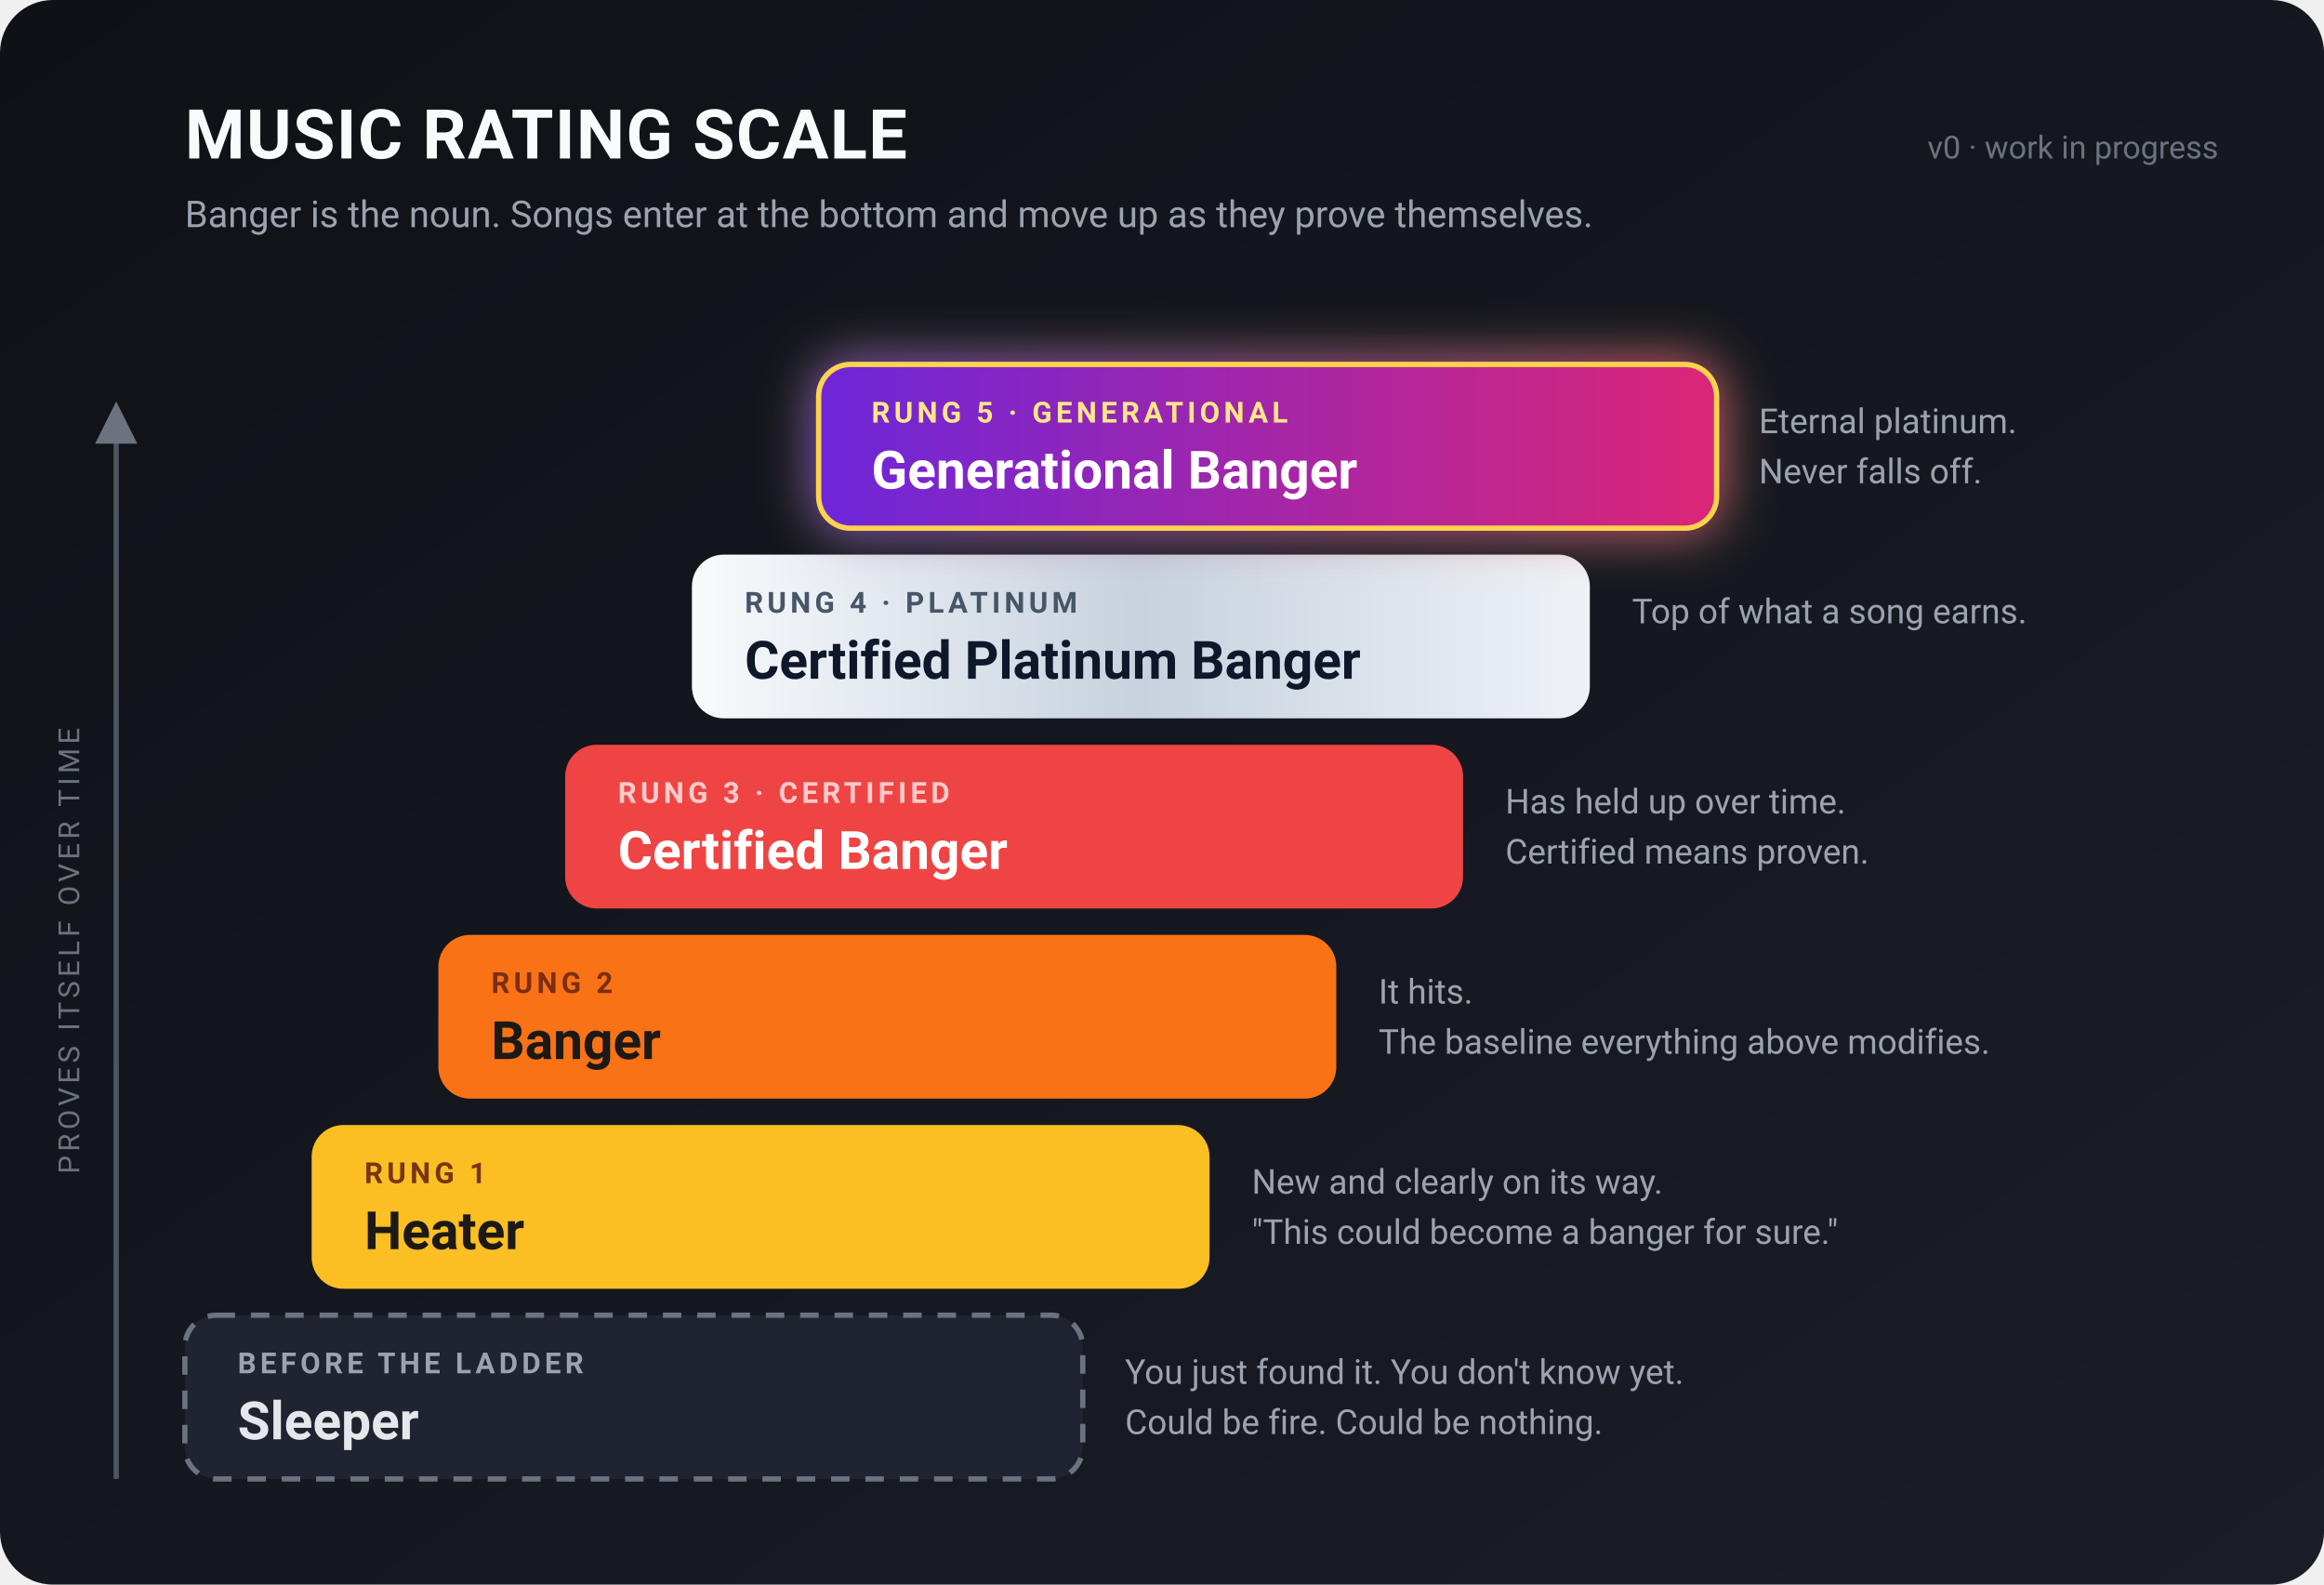
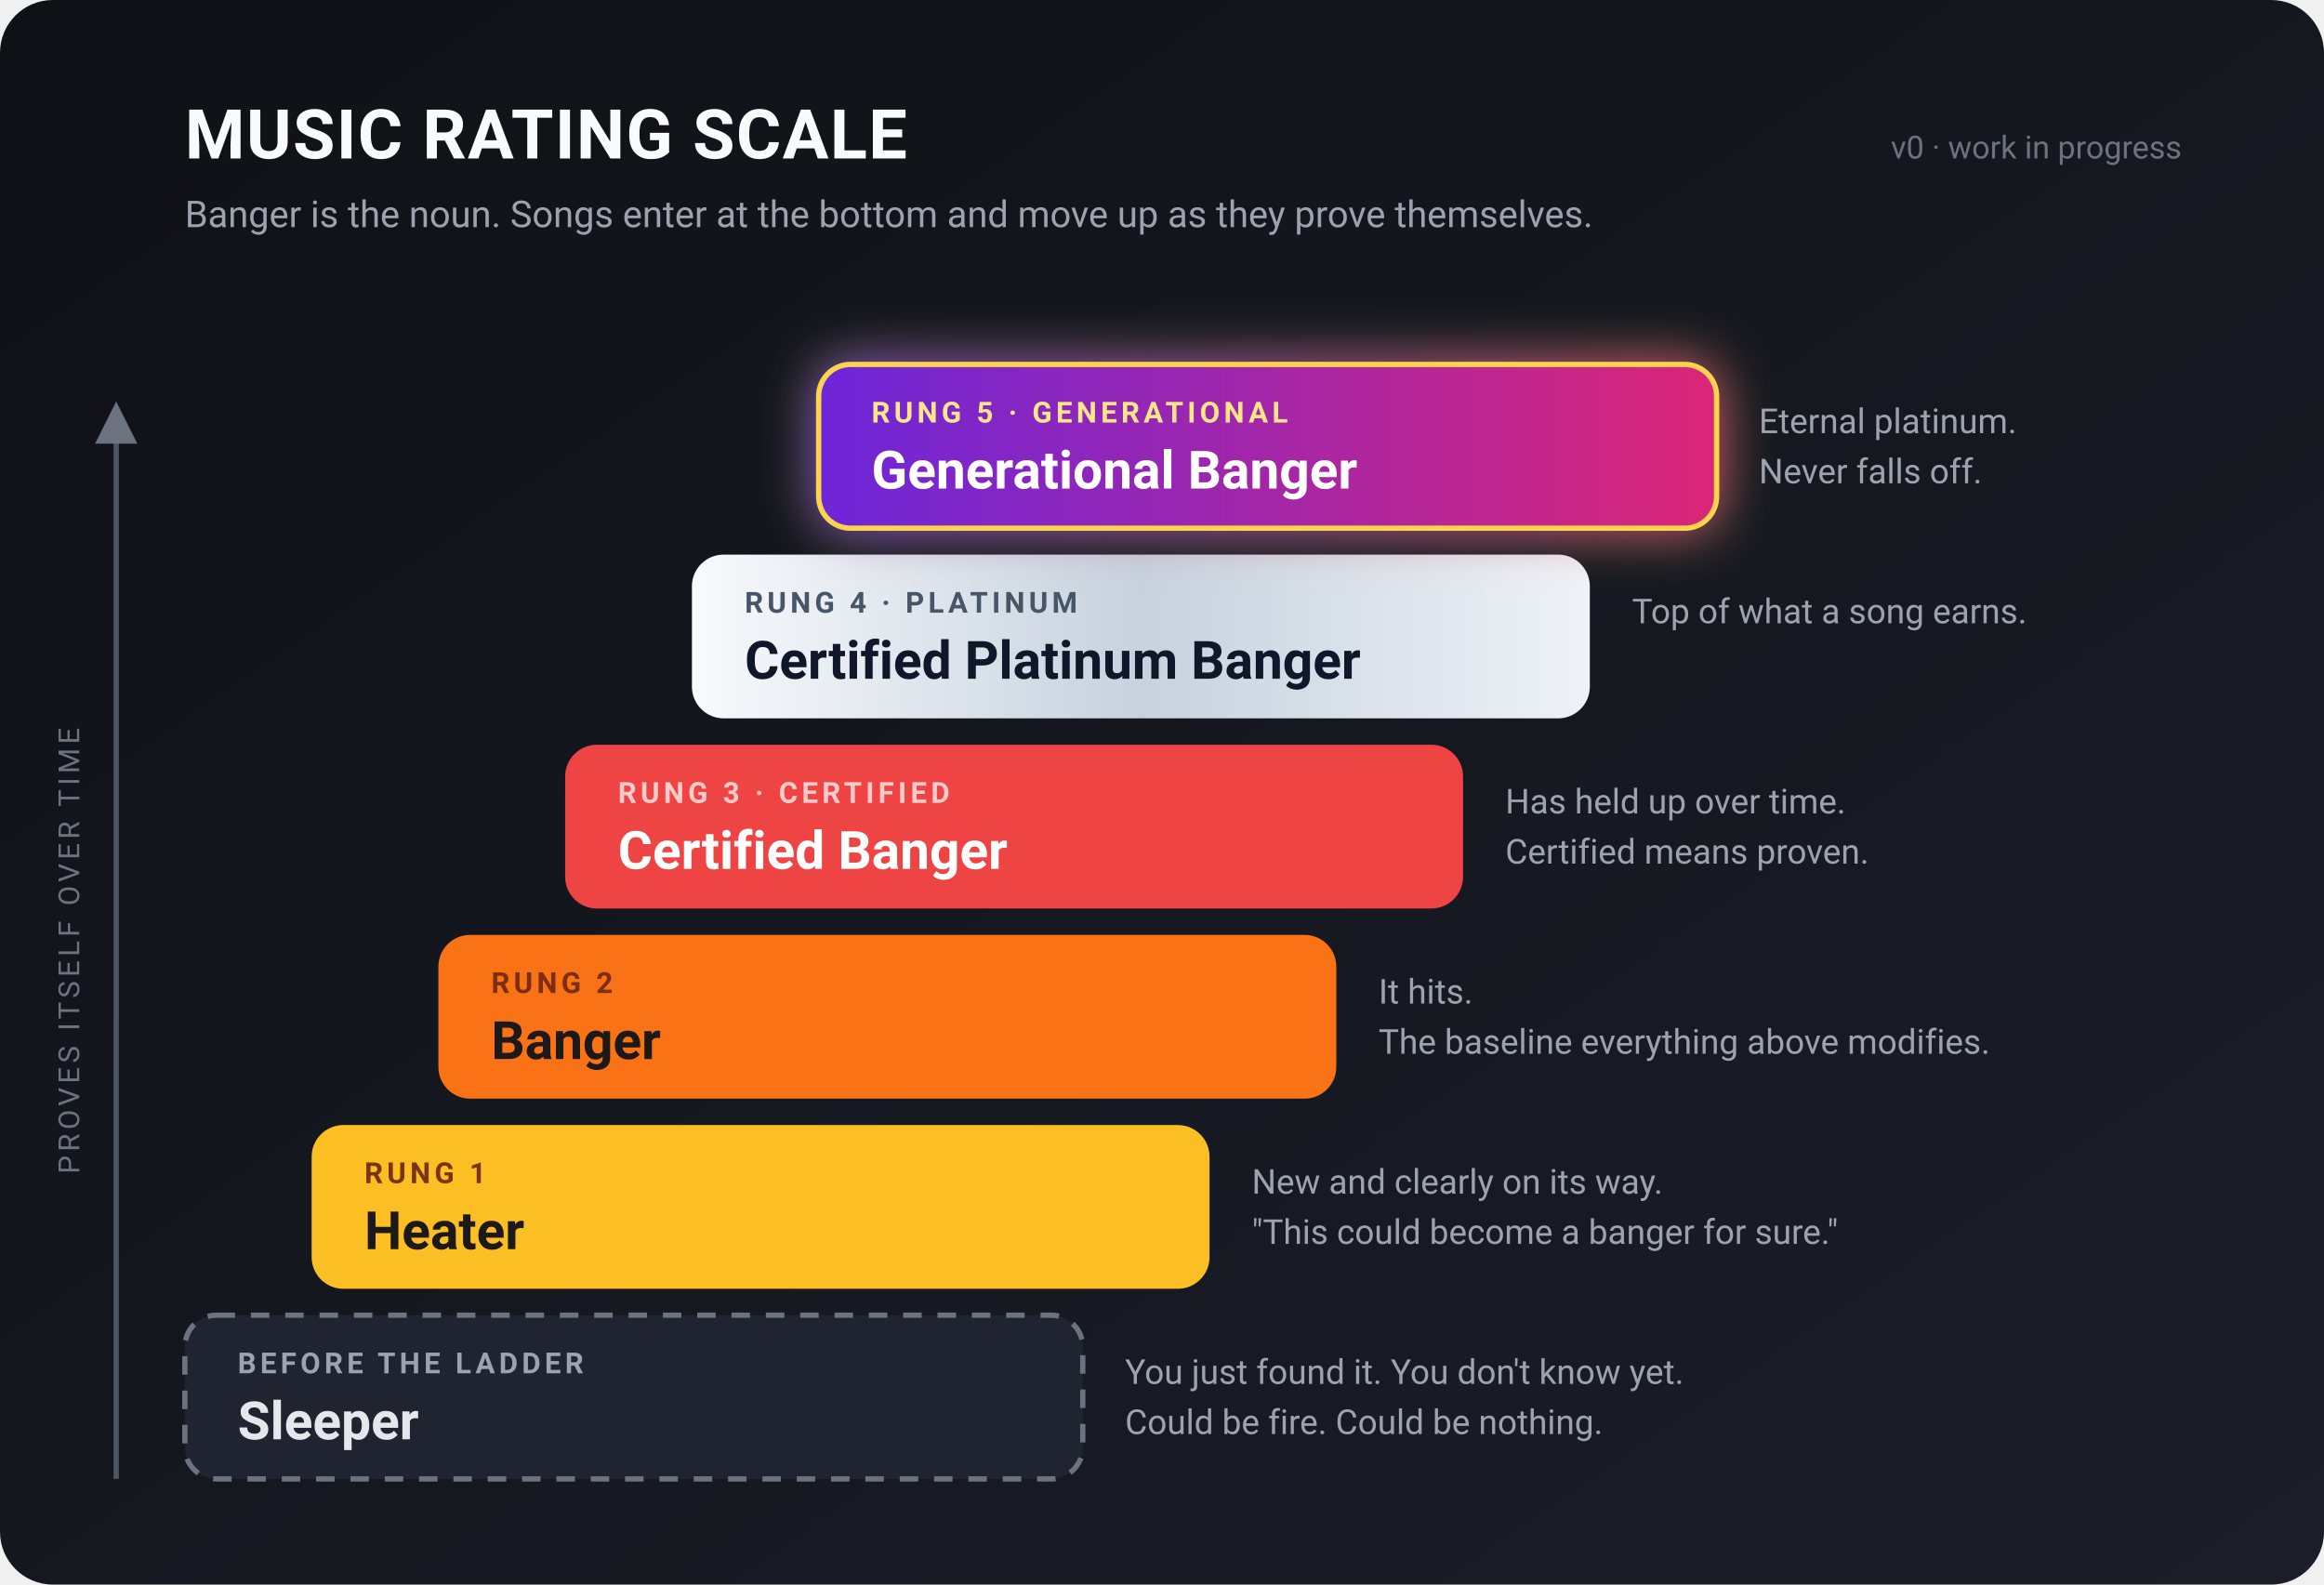
<svg xmlns="http://www.w3.org/2000/svg" width="880" height="600" viewBox="0 0 880 600" role="img" aria-labelledby="t d" font-family="-apple-system, BlinkMacSystemFont, 'Segoe UI', Roboto, Helvetica, Arial, sans-serif">
  <defs>
    <linearGradient id="bg" x1="0" y1="0" x2="1" y2="1">
      <stop offset="0" stop-color="#0f1116" />
      <stop offset="1" stop-color="#1b1e28" />
    </linearGradient>
    <linearGradient id="plat" x1="0" y1="0" x2="1" y2="0">
      <stop offset="0" stop-color="#f8fafc" />
      <stop offset="0.5" stop-color="#c7d2de" />
      <stop offset="1" stop-color="#eef2f7" />
    </linearGradient>
    <linearGradient id="gen" x1="0" y1="0" x2="1" y2="0">
      <stop offset="0" stop-color="#6d28d9" />
      <stop offset="1" stop-color="#db2777" />
    </linearGradient>
    <filter id="glow" x="-20%" y="-60%" width="140%" height="220%">
      <feGaussianBlur stdDeviation="10" result="b" />
      <feMerge>
        <feMergeNode in="b" />
        <feMergeNode in="SourceGraphic" />
      </feMerge>
    </filter>
    <marker id="arrow" viewBox="0 0 10 10" refX="5" refY="5" markerWidth="8" markerHeight="8" orient="auto-start-reverse">
      <path d="M 0 0 L 10 5 L 0 10 z" fill="#6b7280" />
    </marker>
  </defs>
  <rect width="880" height="600" rx="20" fill="url(#bg)" />
  <text x="70" y="60" font-size="26" font-weight="700" fill="#f9fafb" letter-spacing="0.5">MUSIC RATING SCALE</text>
  <text x="70" y="86" font-size="14" fill="#9ca3af">Banger is the noun. Songs enter at the bottom and move up as they prove themselves.</text>
-   <text x="840" y="60" font-size="12" fill="#6b7280" text-anchor="end">v0 · work in progress</text>
+   <text x="716" y="60" font-size="12" fill="#6b7280">v0 · work in progress</text>
  <line x1="44" y1="560" x2="44" y2="160" stroke="#4b5563" stroke-width="2" marker-end="url(#arrow)" />
  <text x="30" y="360" font-size="11" fill="#6b7280" letter-spacing="1.5" text-anchor="middle" transform="rotate(-90 30 360)">PROVES ITSELF OVER TIME</text>
  <rect x="70" y="498" width="340" height="62" rx="12" fill="#1f2430" stroke="#6b7280" stroke-width="2" stroke-dasharray="7 6" />
  <text x="90" y="520" font-size="11" font-weight="600" fill="#9ca3af" letter-spacing="1.5">BEFORE THE LADDER</text>
  <text x="90" y="545" font-size="20" font-weight="700" fill="#e5e7eb">Sleeper</text>
  <text x="426" y="524" font-size="13" fill="#9ca3af">You just found it. You don't know yet.</text>
  <text x="426" y="543" font-size="13" fill="#9ca3af">Could be fire. Could be nothing.</text>
  <rect x="118" y="426" width="340" height="62" rx="12" fill="#fbbf24" />
  <text x="138" y="448" font-size="11" font-weight="600" fill="#78350f" letter-spacing="1.5">RUNG 1</text>
  <text x="138" y="473" font-size="20" font-weight="700" fill="#1c1917">Heater</text>
  <text x="474" y="452" font-size="13" fill="#9ca3af">New and clearly on its way.</text>
  <text x="474" y="471" font-size="13" fill="#9ca3af">"This could become a banger for sure."</text>
  <rect x="166" y="354" width="340" height="62" rx="12" fill="#f97316" />
  <text x="186" y="376" font-size="11" font-weight="600" fill="#7c2d12" letter-spacing="1.5">RUNG 2</text>
  <text x="186" y="401" font-size="20" font-weight="700" fill="#1c1917">Banger</text>
  <text x="522" y="380" font-size="13" fill="#9ca3af">It hits.</text>
  <text x="522" y="399" font-size="13" fill="#9ca3af">The baseline everything above modifies.</text>
  <rect x="214" y="282" width="340" height="62" rx="12" fill="#ef4444" />
  <text x="234" y="304" font-size="11" font-weight="600" fill="#fecaca" letter-spacing="1.5">RUNG 3 · CERTIFIED</text>
  <text x="234" y="329" font-size="20" font-weight="700" fill="#ffffff">Certified Banger</text>
  <text x="570" y="308" font-size="13" fill="#9ca3af">Has held up over time.</text>
  <text x="570" y="327" font-size="13" fill="#9ca3af">Certified means proven.</text>
  <rect x="262" y="210" width="340" height="62" rx="12" fill="url(#plat)" />
  <text x="282" y="232" font-size="11" font-weight="600" fill="#475569" letter-spacing="1.5">RUNG 4 · PLATINUM</text>
  <text x="282" y="257" font-size="20" font-weight="700" fill="#0f172a">Certified Platinum Banger</text>
  <text x="618" y="236" font-size="13" fill="#9ca3af">Top of what a song earns.</text>
  <rect x="310" y="138" width="340" height="62" rx="12" fill="url(#gen)" stroke="#fcd34d" stroke-width="2" filter="url(#glow)" />
  <text x="330" y="160" font-size="11" font-weight="600" fill="#fde68a" letter-spacing="1.5">RUNG 5 · GENERATIONAL</text>
  <text x="330" y="185" font-size="20" font-weight="700" fill="#ffffff">Generational Banger</text>
  <text x="666" y="164" font-size="13" fill="#9ca3af">Eternal platinum.</text>
  <text x="666" y="183" font-size="13" fill="#9ca3af">Never falls off.</text>
</svg>
